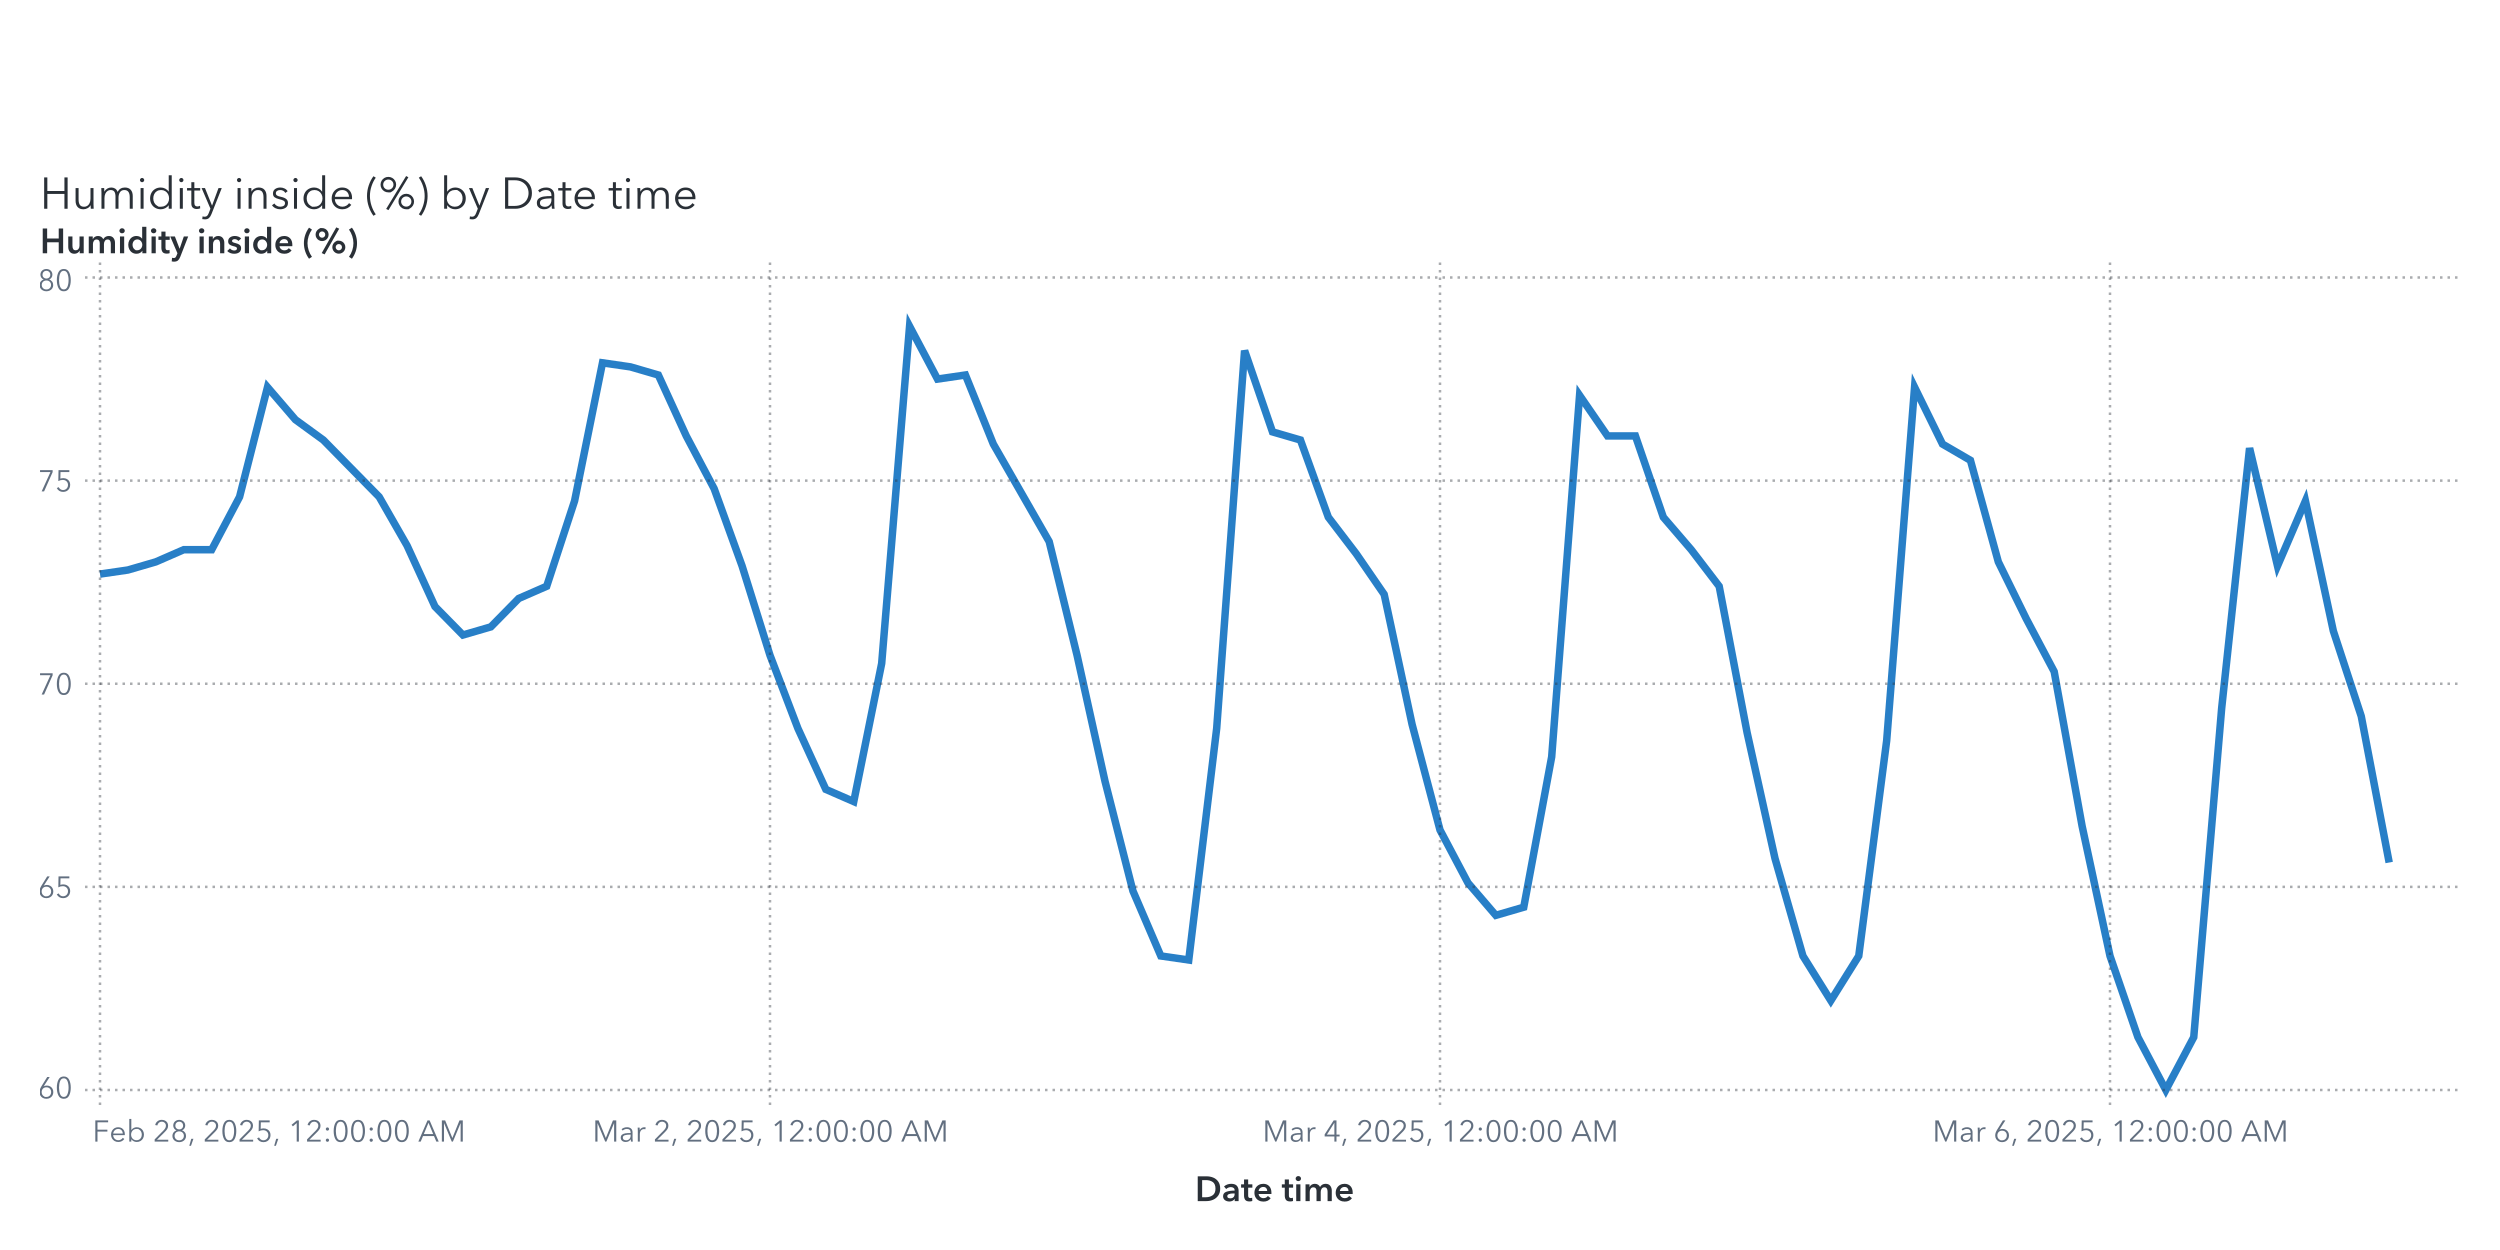
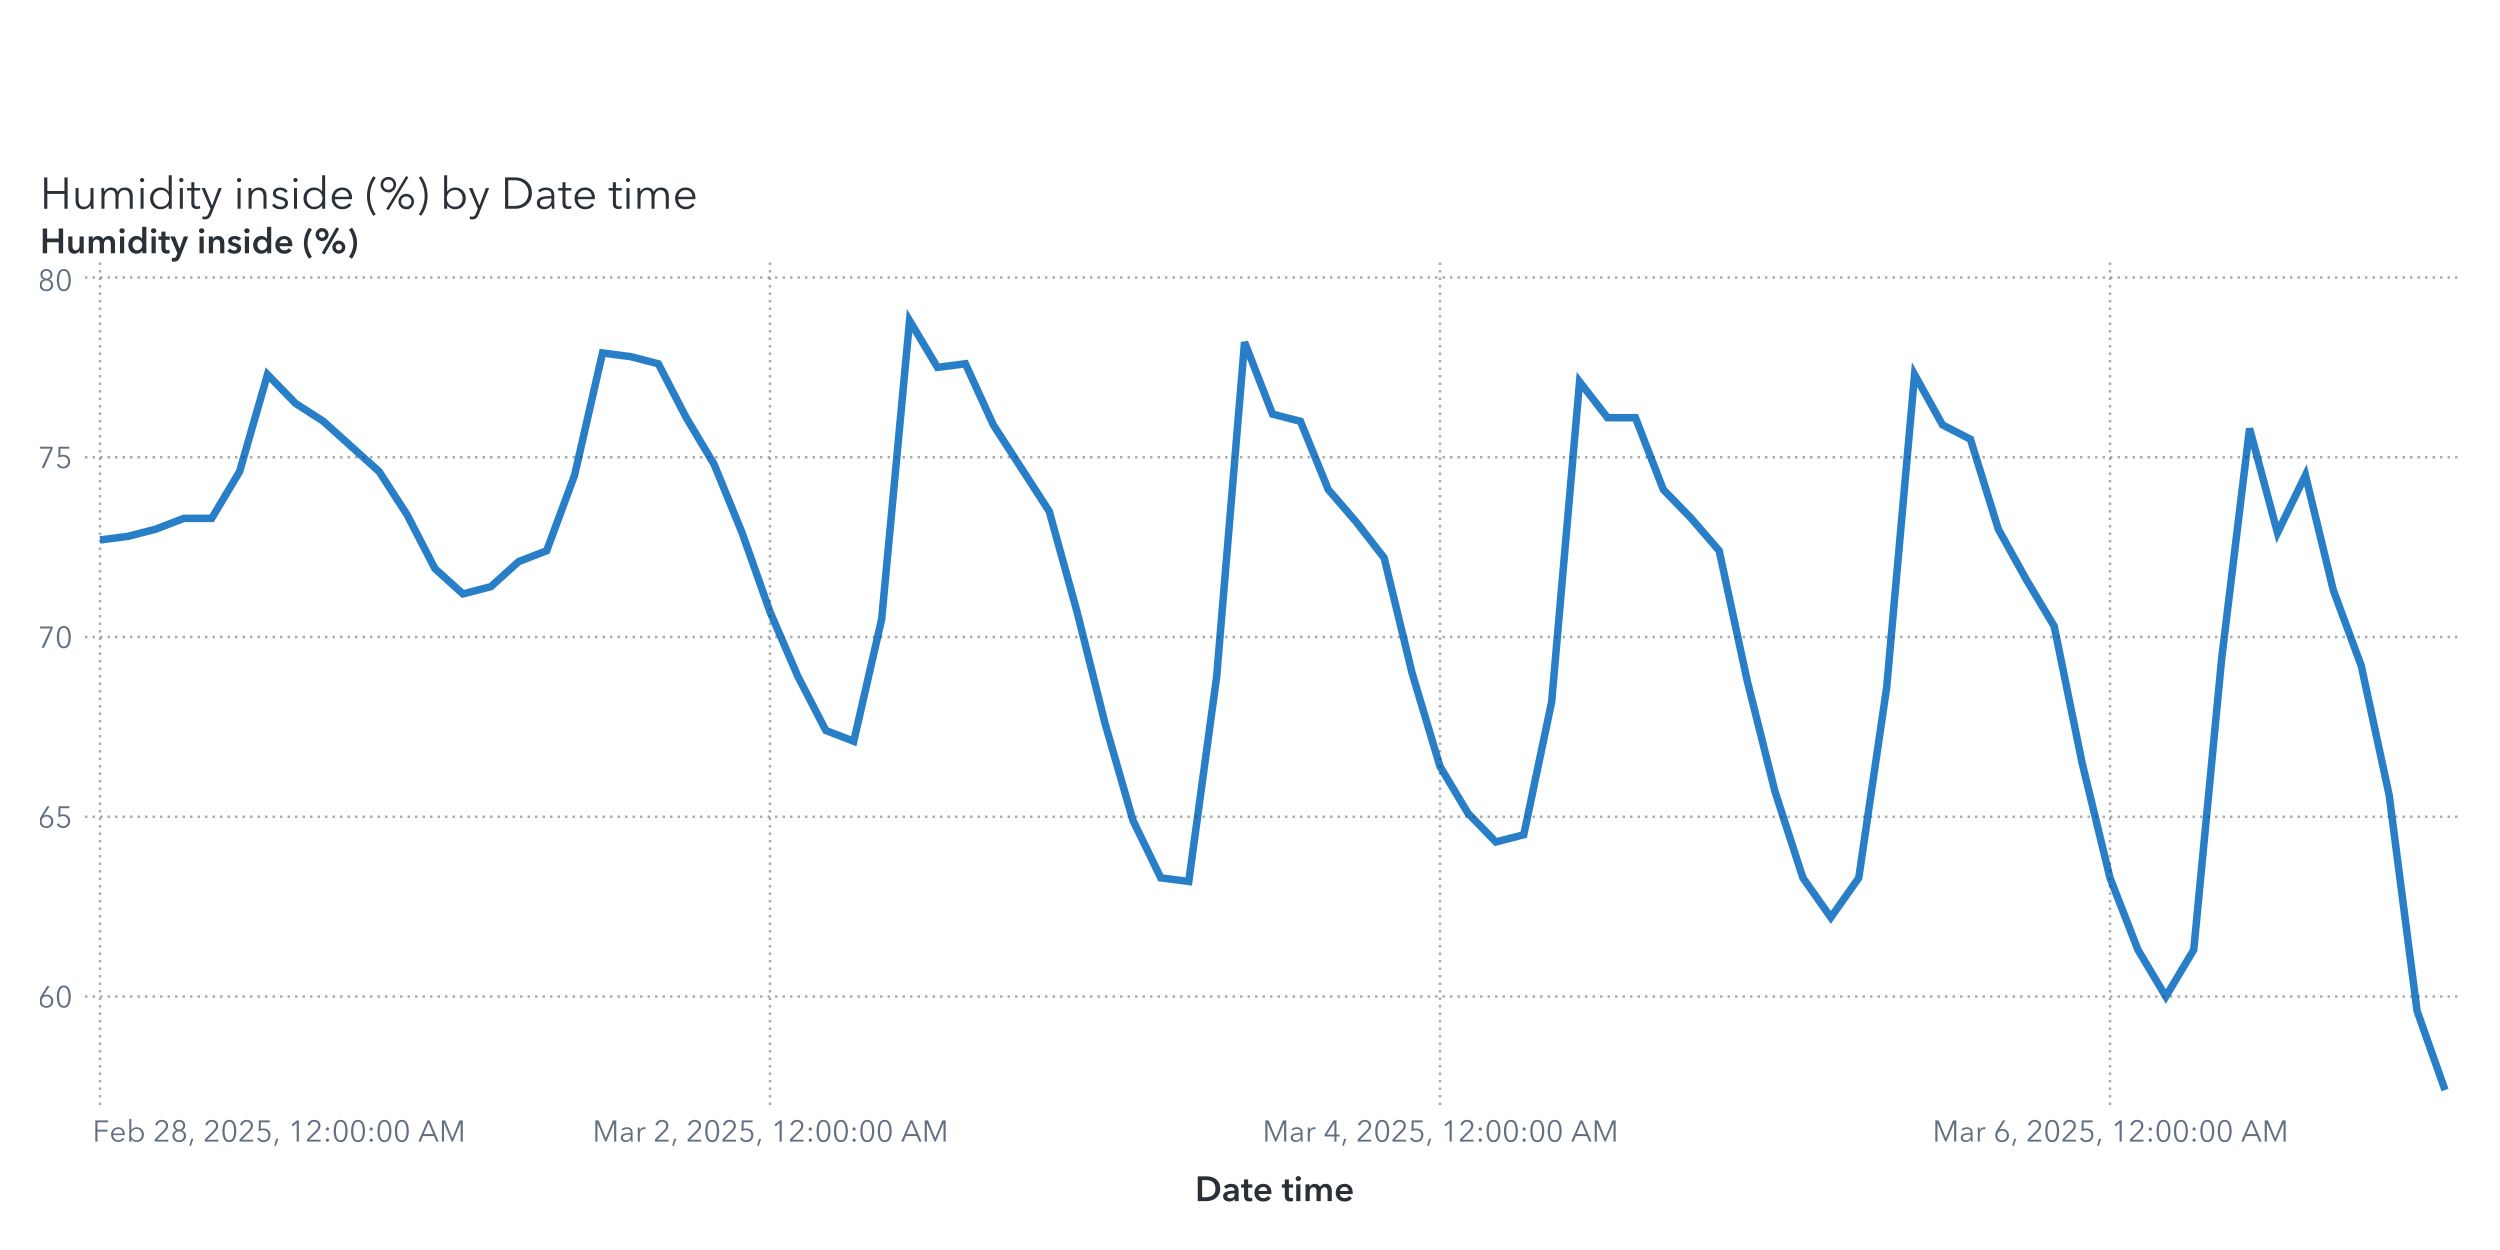
<svg xmlns="http://www.w3.org/2000/svg" xmlns:xlink="http://www.w3.org/1999/xlink" version="1.1" width="1000" height="500" viewBox="0 0 1000 500">
  <rect x="0" y="0" width="1000" height="500" fill="#ffffff">
</rect>
  <g>
    <rect x="0" y="0" rx="5" ry="5" width="1000.0" height="500.0" fill="#ffffff" opacity="0">
</rect>
    <rect x="0" y="0" rx="5" ry="5" width="1000.0" height="500.0" fill="#ffffff" opacity="0">
</rect>
    <rect x="0" y="0" rx="5" ry="5" width="1000.0" height="500.0" fill="#ffffff" opacity="0">
</rect>
    <rect x="0" y="50.0" rx="5" ry="5" width="1000.0" height="450.0" fill="#ffffff" opacity="0">
</rect>
    <g transform=" translate(16.0 -412.0)">
      <g transform="">
        <g fill="#2a3037" stroke="#2a3037" transform="translate(0 495.5) scale(0.0177 -0.0177)">
          <defs>
            <path id="g72/TT0" d="M94.0 708.0 L166.0 708.0 L166.0 401.0 L552.0 401.0 L552.0 708.0 L624.0 708.0 L624.0 0 L552.0 0 L552.0 335.0 L166.0 335.0 L166.0 0 L94.0 0 L94.0 708.0Z">
</path>
          </defs>
          <use x="0" y="0" xlink:href="#g72/TT0" />
          <defs>
            <path id="g117/TT0" d="M426.0 80.0 L424.0 80.0Q 405.0,40.0  359.5,14.0 T 264.0,-12.0 Q 177.0,-12.0  131.5,40.0 T 86.0,181.0  L86.0 468.0 L154.0 468.0 L154.0 209.0Q 154.0,130.0  182.5,87.5 T 281.0,45.0 Q 319.0,45.0  351.0,65.5 T 403.0,127.0 T 423.0,228.0  L423.0 468.0 L491.0 468.0 L491.0 103.0Q 491.0,43.0  495.0,0  L430.0 0Q 426.0,50.0  426.0,80.0 Z">
</path>
          </defs>
          <use x="718.0" y="0" xlink:href="#g117/TT0" />
          <defs>
            <path id="g109/TT0" d="M311.0 480.0Q 356.0,480.0  395.0,458.0 T 455.0,381.0 Q 479.0,429.0  521.0,454.5 T 619.0,480.0 Q 706.0,480.0  751.5,428.0 T 797.0,287.0  L797.0 0 L729.0 0 L729.0 259.0Q 729.0,423.0  608.0,423.0 Q 540.0,423.0  507.5,372.5 T 475.0,249.0  L475.0 0 L407.0 0 L407.0 273.0Q 407.0,347.0  382.5,385.0 T 294.0,423.0 Q 260.0,423.0  228.5,402.5 T 177.5,340.5 T 158.0,240.0  L158.0 0 L90.0 0 L90.0 365.0Q 90.0,425.0  86.0,468.0  L151.0 468.0Q 155.0,418.0  155.0,388.0  L157.0 388.0Q 178.0,429.0  219.5,454.5 T 311.0,480.0 Z">
</path>
          </defs>
          <use x="1299.0" y="0" xlink:href="#g109/TT0" />
          <defs>
            <path id="g105/TT0" d="M125.0 600.0Q 106.0,600.0  91.5,614.0 T 77.0,648.0 Q 77.0,668.0  91.5,682.0 T 125.0,696.0 Q 144.0,696.0  158.5,682.0 T 173.0,648.0 Q 173.0,628.0  158.5,614.0 T 125.0,600.0 Z M159.0 0 L91.0 0 L91.0 468.0 L159.0 468.0 L159.0 0Z">
</path>
          </defs>
          <use x="2182.0" y="0" xlink:href="#g105/TT0" />
          <defs>
            <path id="g100/TT0" d="M298.0 -12.0Q 227.0,-12.0  171.5,20.5 T 86.0,109.0 T 56.0,234.0 Q 56.0,303.0  86.0,359.0 T 171.5,447.5 T 298.0,480.0 Q 350.0,480.0  398.0,455.5 T 475.0,387.0  L477.0 387.0 L477.0 756.0 L545.0 756.0 L545.0 0 L477.0 0 L477.0 79.0 L475.0 79.0Q 446.0,36.0  398.0,12.0 T 298.0,-12.0 Z M305.0 46.0Q 357.0,46.0  398.0,70.5 T 462.0,138.0 T 485.0,234.0 Q 485.0,287.0  462.0,330.0 T 398.0,398.0 T 305.0,423.0 Q 250.0,423.0  210.0,398.0 T 149.0,330.0 T 128.0,234.0 Q 128.0,181.0  149.0,138.5 T 210.0,71.0 T 250.0,46.0 Z">
</path>
          </defs>
          <use x="2432.0" y="0" xlink:href="#g100/TT0" />
          <use x="3069.0" y="0" xlink:href="#g105/TT0" />
          <defs>
            <path id="g116/TT0" d="M169.0 411.0 L169.0 138.0Q 169.0,89.0  187.0,70.5 T 239.0,52.0 Q 268.0,52.0  298.0,67.0  L301.0 8.0Q 264.0,-6.0  221.0,-6.0 Q 173.0,-6.0  137.0,22.0 T 101.0,119.0  L101.0 411.0 L4.0 411.0 L4.0 468.0 L101.0 468.0 L101.0 600.0 L169.0 600.0 L169.0 468.0 L301.0 468.0 L301.0 411.0 L169.0 411.0Z">
</path>
          </defs>
          <use x="3319.0" y="0" xlink:href="#g116/TT0" />
          <defs>
            <path id="g121/TT0" d="M253.0 73.0 L398.0 468.0 L472.0 468.0 L239.0 -121.0Q 216.0,-180.0  182.5,-210.0 T 92.0,-240.0 Q 61.0,-240.0  31.0,-234.0  L38.0 -172.0Q 62.0,-180.0  88.0,-180.0 Q 121.0,-180.0  141.5,-159.5 T 178.0,-97.0  L216.0 1.0 L16.0 468.0 L92.0 468.0 L251.0 73.0 L253.0 73.0Z">
</path>
          </defs>
          <use x="3636.0" y="0" xlink:href="#g121/TT0" />
          <use x="4374.0" y="0" xlink:href="#g105/TT0" />
          <defs>
            <path id="g110/TT0" d="M155.0 388.0 L157.0 388.0Q 176.0,428.0  221.5,454.0 T 317.0,480.0 Q 404.0,480.0  449.5,428.0 T 495.0,287.0  L495.0 0 L427.0 0 L427.0 259.0Q 427.0,338.0  398.5,380.5 T 300.0,423.0 Q 262.0,423.0  230.0,402.5 T 178.0,341.0 T 158.0,240.0  L158.0 0 L90.0 0 L90.0 365.0Q 90.0,425.0  86.0,468.0  L151.0 468.0Q 155.0,418.0  155.0,388.0 Z">
</path>
          </defs>
          <use x="4624.0" y="0" xlink:href="#g110/TT0" />
          <defs>
            <path id="g115/TT0" d="M224.0 423.0Q 183.0,423.0  154.0,404.5 T 125.0,350.0 Q 125.0,318.0  151.0,300.0 T 237.0,270.0 Q 320.0,253.0  359.5,220.0 T 399.0,133.0 Q 399.0,59.0  347.5,23.5 T 223.0,-12.0 Q 167.0,-12.0  118.0,11.0 T 38.0,79.0  L92.0 119.0Q 111.0,87.0  146.5,66.5 T 222.0,46.0 Q 270.0,46.0  301.0,65.5 T 332.0,128.0 Q 332.0,163.0  299.5,182.0 T 194.0,218.0 Q 136.0,232.0  98.0,258.5 T 60.0,344.0 Q 60.0,411.0  108.5,445.5 T 227.0,480.0 Q 277.0,480.0  323.0,457.5 T 391.0,396.0  L339.0 357.0Q 324.0,387.0  293.0,405.0 T 224.0,423.0 Z">
</path>
          </defs>
          <use x="5205.0" y="0" xlink:href="#g115/TT0" />
          <use x="5649.0" y="0" xlink:href="#g105/TT0" />
          <use x="5899.0" y="0" xlink:href="#g100/TT0" />
          <defs>
            <path id="g101/TT0" d="M515.0 216.0 L127.0 216.0Q 128.0,169.0  150.5,130.5 T 212.0,69.0 T 298.0,46.0 Q 347.0,46.0  387.0,69.5 T 448.0,127.0  L499.0 87.0Q 421.0,-12.0  298.0,-12.0 Q 229.0,-12.0  174.0,20.0 T 87.5,108.0 T 56.0,234.0 Q 56.0,303.0  87.0,359.5 T 172.0,448.0 T 292.0,480.0 Q 363.0,480.0  413.5,449.5 T 490.0,366.0 T 516.0,248.0 Q 516.0,228.0  515.0,216.0 Z M292.0 423.0Q 248.0,423.0  211.5,402.0 T 153.0,345.5 T 128.0,270.0  L447.0 270.0Q 444.0,338.0  403.5,380.5 T 292.0,423.0 Z">
</path>
          </defs>
          <use x="6536.0" y="0" xlink:href="#g101/TT0" />
          <defs>
            <path id="g40/TT0" d="M230.0 -126.0 L178.0 -159.0Q 112.0,-72.0  72.0,46.0 T 32.0,288.0 Q 32.0,412.0  72.0,530.0 T 178.0,735.0  L230.0 702.0Q 170.0,618.0  134.0,509.0 T 98.0,288.0 Q 98.0,176.0  134.0,67.0 T 230.0,-126.0 Z">
</path>
          </defs>
          <use x="7358.0" y="0" xlink:href="#g40/TT0" />
          <defs>
            <path id="g37/TT0" d="M217.0 -31.0 L165.0 -4.0 L616.0 739.0 L667.0 712.0 L217.0 -31.0Z M214.0 370.0Q 165.0,370.0  125.0,393.5 T 61.5,457.0 T 38.0,545.0 Q 38.0,593.0  61.5,633.0 T 125.0,696.5 T 214.0,720.0 Q 263.0,720.0  303.0,696.5 T 366.5,633.0 T 390.0,545.0 Q 390.0,497.0  366.5,457.0 T 303.0,393.5 T 263.0,370.0 Z M214.0 660.0Q 166.0,660.0  132.0,627.0 T 98.0,545.0 Q 98.0,496.0  132.0,463.0 T 214.0,430.0 Q 262.0,430.0  296.0,463.0 T 330.0,545.0 Q 330.0,594.0  296.0,627.0 T 214.0,660.0 Z M619.0 -12.0Q 570.0,-12.0  530.0,11.5 T 466.5,75.0 T 443.0,163.0 Q 443.0,211.0  466.5,251.0 T 530.0,314.5 T 619.0,338.0 Q 668.0,338.0  708.0,314.5 T 771.5,251.0 T 795.0,163.0 Q 795.0,115.0  771.5,75.0 T 708.0,11.5 T 668.0,-12.0 Z M619.0 278.0Q 571.0,278.0  537.0,245.0 T 503.0,163.0 Q 503.0,114.0  537.0,81.0 T 619.0,48.0 Q 667.0,48.0  701.0,81.0 T 735.0,163.0 Q 735.0,212.0  701.0,245.0 T 619.0,278.0 Z">
</path>
          </defs>
          <use x="7658.0" y="0" xlink:href="#g37/TT0" />
          <defs>
            <path id="g41/TT0" d="M70.0 702.0 L122.0 735.0Q 188.0,648.0  228.0,530.0 T 268.0,288.0 Q 268.0,164.0  228.0,46.0 T 122.0,-159.0  L70.0 -126.0Q 130.0,-42.0  166.0,67.0 T 202.0,288.0 Q 202.0,400.0  166.0,509.0 T 70.0,702.0 Z">
</path>
          </defs>
          <use x="8491.0" y="0" xlink:href="#g41/TT0" />
          <defs>
            <path id="g98/TT0" d="M160.0 0 L92.0 0 L92.0 756.0 L160.0 756.0 L160.0 387.0 L162.0 387.0Q 191.0,431.0  239.0,455.5 T 339.0,480.0 Q 410.0,480.0  465.5,447.5 T 551.0,359.0 T 581.0,234.0 Q 581.0,165.0  551.0,109.0 T 465.5,20.5 T 339.0,-12.0 Q 287.0,-12.0  239.0,12.0 T 162.0,79.0  L160.0 79.0 L160.0 0Z M332.0 423.0Q 280.0,423.0  239.0,398.0 T 175.0,330.0 T 152.0,234.0 Q 152.0,181.0  175.0,138.0 T 239.0,70.5 T 332.0,46.0 Q 387.0,46.0  427.0,71.0 T 488.0,138.5 T 509.0,234.0 Q 509.0,287.0  488.0,330.0 T 427.0,398.0 T 387.0,423.0 Z">
</path>
          </defs>
          <use x="9041.0" y="0" xlink:href="#g98/TT0" />
          <use x="9678.0" y="0" xlink:href="#g121/TT0" />
          <defs>
            <path id="g68/TT0" d="M329.0 708.0Q 421.0,708.0  507.0,667.5 T 647.0,546.5 T 701.0,354.0 Q 701.0,242.0  647.0,161.5 T 507.0,40.5 T 329.0,0  L94.0 0 L94.0 708.0 L329.0 708.0Z M309.0 64.0Q 411.0,64.0  482.5,105.0 T 589.5,212.0 T 625.0,354.0 Q 625.0,430.0  589.5,496.0 T 482.5,603.0 T 309.0,644.0  L166.0 644.0 L166.0 64.0 L309.0 64.0Z">
</path>
          </defs>
          <use x="10416.0" y="0" xlink:href="#g68/TT0" />
          <defs>
            <path id="g97/TT0" d="M260.0 423.0Q 220.0,423.0  183.0,408.0 T 121.0,368.0  L83.0 413.0Q 113.0,443.0  161.0,461.5 T 267.0,480.0 Q 347.0,480.0  398.0,436.0 T 449.0,310.0  L449.0 105.0Q 449.0,42.0  457.0,0  L396.0 0Q 389.0,40.0  389.0,76.0  L387.0 76.0Q 355.0,30.0  314.5,9.0 T 217.0,-12.0 Q 178.0,-12.0  141.0,2.5 T 79.5,49.0 T 55.0,130.0 Q 55.0,198.0  99.0,232.0 T 212.5,276.5 T 385.0,287.0  L385.0 302.0Q 385.0,362.0  353.0,392.5 T 260.0,423.0 Z M125.0 133.0Q 125.0,87.0  157.0,65.5 T 235.0,44.0 Q 304.0,44.0  344.5,89.0 T 385.0,199.0  L385.0 234.0 L365.0 234.0Q 259.0,234.0  192.0,213.5 T 125.0,133.0 Z">
</path>
          </defs>
          <use x="11173.0" y="0" xlink:href="#g97/TT0" />
          <use x="11707.0" y="0" xlink:href="#g116/TT0" />
          <use x="12024.0" y="0" xlink:href="#g101/TT0" />
          <use x="12846.0" y="0" xlink:href="#g116/TT0" />
          <use x="13163.0" y="0" xlink:href="#g105/TT0" />
          <use x="13413.0" y="0" xlink:href="#g109/TT0" />
          <use x="14296.0" y="0" xlink:href="#g101/TT0" />
        </g>
        <text x="0" y="495.5" font-size="13.3pt" font-family="Avenir Next for SAS" fill="#2a3037" opacity="0">
Humidity inside (%) by Date time</text>
      </g>
    </g>
    <g transform=" translate(16.0 -16.0)">
      <defs>
        <clipPath id="ClipPath0">
          <rect x="18" y="118" width="953" height="340">
</rect>
        </clipPath>
      </defs>
      <g clip-path="url(#ClipPath0)">
        <defs>
          <clipPath id="ClipPath1">
            <rect x="18" y="120" width="951" height="338">
</rect>
          </clipPath>
        </defs>
        <g clip-path="url(#ClipPath1)">
-           <polyline id="Polyline_6" points="24.0,245.63  35.17,244.0  46.33,240.75  57.5,235.88  68.67,235.88  79.83,214.75  91.0,170.88  102.17,183.88  113.33,192.0  124.5,203.38  135.67,214.75  146.83,234.25  158.0,258.63  169.17,270.0  180.33,266.75  191.5,255.38  202.67,250.5  213.83,216.38  225.0,161.13  236.17,162.75  247.33,166.0  258.5,190.38  269.67,211.5  280.83,242.38  292.0,278.13  303.17,307.38  314.33,331.75  325.5,336.63  336.67,281.38  347.83,146.5  359.0,167.63  370.17,166.0  381.33,193.63  392.5,213.13  403.67,232.63  414.83,278.13  426.0,328.5  437.17,372.38  448.33,398.38  459.5,400.0  470.67,307.38  481.83,156.25  493.0,188.75  504.17,192.0  515.33,222.88  526.5,237.5  537.67,253.75  548.83,305.75  560.0,348.0  571.17,369.13  582.33,382.13  593.5,378.88  604.67,318.75  615.83,174.13  627.0,190.38  638.17,190.38  649.33,222.88  660.5,235.88  671.67,250.5  682.83,309.0  694.0,359.38  705.17,398.38  716.33,416.25  727.5,398.38  738.67,312.25  749.83,170.88  761.0,193.63  772.17,200.13  783.33,240.75  794.5,263.5  805.67,284.63  816.83,346.38  828.0,398.38  839.17,430.88  850.33,452.0  861.5,430.88  872.67,299.25  883.83,195.25  895.0,242.38  906.17,216.38  917.33,268.38  928.5,302.5  939.67,361.0 " fill="none" stroke="#287fc7" stroke-width="3.0">
+           <polyline id="Polyline_6" points="24.0,231.98  35.17,230.54  46.33,227.66  57.5,223.35  68.67,223.35  79.83,204.65  91.0,165.83  102.17,177.33  113.33,184.52  124.5,194.59  135.67,204.65  146.83,221.91  158.0,243.48  169.17,253.55  180.33,250.67  191.5,240.61  202.67,236.29  213.83,206.09  225.0,157.2  236.17,158.64  247.33,161.51  258.5,183.08  269.67,201.78  280.83,229.1  292.0,260.74  303.17,286.62  314.33,308.19  325.5,312.51  336.67,263.62  347.83,144.26  359.0,162.95  370.17,161.51  381.33,185.96  392.5,203.22  403.67,220.47  414.83,260.74  426.0,305.32  437.17,344.15  448.33,367.15  459.5,368.59  470.67,286.62  481.83,152.88  493.0,181.65  504.17,184.52  515.33,211.85  526.5,224.79  537.67,239.17  548.83,285.19  560.0,322.58  571.17,341.27  582.33,352.77  593.5,349.9  604.67,296.69  615.83,168.7  627.0,183.08  638.17,183.08  649.33,211.85  660.5,223.35  671.67,236.29  682.83,288.06  694.0,332.64  705.17,367.15  716.33,382.97  727.5,367.15  738.67,290.94  749.83,165.83  761.0,185.96  772.17,191.71  783.33,227.66  794.5,247.8  805.67,266.49  816.83,321.14  828.0,367.15  839.17,395.92  850.33,414.61  861.5,395.92  872.67,279.43  883.83,187.4  895.0,229.1  906.17,206.09  917.33,252.11  928.5,282.31  939.67,334.08  950.83,420.36  962.0,452.0 " fill="none" stroke="#287fc7" stroke-width="3.0">
</polyline>
        </g>
-         <path d="M18.0 452.0L969.0 452.0" stroke="#2a3037" stroke-dasharray="1,2" fill="none" opacity="0.4">
- </path>
-         <path d="M18.0 370.75L969.0 370.75" stroke="#2a3037" stroke-dasharray="1,2" fill="none" opacity="0.4">
- </path>
-         <path d="M18.0 289.5L969.0 289.5" stroke="#2a3037" stroke-dasharray="1,2" fill="none" opacity="0.4">
- </path>
-         <path d="M18.0 208.25L969.0 208.25" stroke="#2a3037" stroke-dasharray="1,2" fill="none" opacity="0.4">
+         <path d="M18.0 414.61L969.0 414.61" stroke="#2a3037" stroke-dasharray="1,2" fill="none" opacity="0.4">
+ </path>
+         <path d="M18.0 342.71L969.0 342.71" stroke="#2a3037" stroke-dasharray="1,2" fill="none" opacity="0.4">
+ </path>
+         <path d="M18.0 270.81L969.0 270.81" stroke="#2a3037" stroke-dasharray="1,2" fill="none" opacity="0.4">
+ </path>
+         <path d="M18.0 198.9L969.0 198.9" stroke="#2a3037" stroke-dasharray="1,2" fill="none" opacity="0.4">
</path>
        <path d="M18.0 127.0L969.0 127.0" stroke="#2a3037" stroke-dasharray="1,2" fill="none" opacity="0.4">
</path>
        <path d="M24.0 458.0L24.0 120.0" stroke="#2a3037" stroke-dasharray="1,2" fill="none" opacity="0.4">
</path>
        <path d="M292.0 458.0L292.0 120.0" stroke="#2a3037" stroke-dasharray="1,2" fill="none" opacity="0.4">
</path>
        <path d="M560.0 458.0L560.0 120.0" stroke="#2a3037" stroke-dasharray="1,2" fill="none" opacity="0.4">
</path>
        <path d="M828.0 458.0L828.0 120.0" stroke="#2a3037" stroke-dasharray="1,2" fill="none" opacity="0.4">
</path>
      </g>
      <defs>
        <clipPath id="ClipPath2">
          <rect x="0" y="121" width="18" height="337">
</rect>
        </clipPath>
      </defs>
      <g clip-path="url(#ClipPath2)">
-         <g fill="#626f80" stroke="#626f80" transform="translate(-0.92 455.3) scale(0.012 -0.012)">
+         <g fill="#626f80" stroke="#626f80" transform="translate(-0.92 418.91) scale(0.012 -0.012)">
          <defs>
            <path id="g54/TT0" d="M203.0 397.0Q 218.0,409.0  247.0,416.0 T 304.0,423.0 Q 365.0,423.0  414.5,395.5 T 492.0,318.0 T 520.0,205.0 Q 520.0,140.0  490.5,89.5 T 408.5,10.5 T 290.0,-18.0 Q 224.0,-18.0  171.5,10.5 T 89.5,89.5 T 60.0,205.0 Q 60.0,255.0  77.0,301.5 T 124.0,397.0  L317.0 708.0 L400.0 708.0 L201.0 399.0 L203.0 397.0Z M290.0 43.0Q 336.0,43.0  372.0,64.0 T 428.0,122.0 T 448.0,205.0 Q 448.0,275.0  405.0,320.0 T 290.0,365.0 Q 218.0,365.0  175.0,320.0 T 132.0,205.0 Q 132.0,159.0  152.0,122.0 T 208.0,64.0 T 244.0,43.0 Z">
</path>
          </defs>
          <use x="0" y="0" xlink:href="#g54/TT0" />
          <defs>
            <path id="g48/TT0" d="M522.0 353.0Q 522.0,195.0  467.0,88.5 T 290.0,-18.0 Q 167.0,-18.0  112.5,88.5 T 58.0,353.0 Q 58.0,512.0  112.5,619.0 T 290.0,726.0 Q 412.0,726.0  467.0,618.5 T 522.0,353.0 Z M131.0 353.0Q 131.0,226.0  167.5,135.0 T 290.0,44.0 Q 375.0,44.0  412.0,135.5 T 449.0,353.0 Q 449.0,480.0  412.0,572.5 T 290.0,665.0 Q 204.0,665.0  167.5,573.0 T 131.0,353.0 Z">
</path>
          </defs>
          <use x="580.0" y="0" xlink:href="#g48/TT0" />
        </g>
-         <text id="Text_91" x="13.0" y="455.3" font-size="9.0pt" font-family="Avenir Next for SAS" fill="#626f80" text-anchor="end" opacity="0">
+         <text id="Text_93" x="13.0" y="418.91" font-size="9.0pt" font-family="Avenir Next for SAS" fill="#626f80" text-anchor="end" opacity="0">
60</text>
-         <g fill="#626f80" stroke="#626f80" transform="translate(-0.92 375.05) scale(0.012 -0.012)">
+         <g fill="#626f80" stroke="#626f80" transform="translate(-0.92 347.01) scale(0.012 -0.012)">
          <use x="0" y="0" xlink:href="#g54/TT0" />
          <defs>
            <path id="g53/TT0" d="M180.0 644.0 L175.0 425.0Q 219.0,441.0  273.0,441.0 Q 339.0,441.0  391.5,413.0 T 473.5,334.5 T 503.0,219.0 Q 503.0,151.0  473.5,97.0 T 390.5,12.5 T 268.0,-18.0 Q 194.0,-18.0  140.0,16.0 T 56.0,111.0  L121.0 140.0Q 140.0,96.0  179.0,70.0 T 264.0,44.0 Q 311.0,44.0  349.0,66.0 T 408.5,126.5 T 430.0,212.0 Q 430.0,289.0  380.5,335.5 T 254.0,382.0 Q 180.0,382.0  107.0,343.0  L114.0 708.0 L475.0 708.0 L475.0 644.0 L180.0 644.0Z">
</path>
          </defs>
          <use x="580.0" y="0" xlink:href="#g53/TT0" />
        </g>
-         <text id="Text_92" x="13.0" y="375.05" font-size="9.0pt" font-family="Avenir Next for SAS" fill="#626f80" text-anchor="end" opacity="0">
+         <text id="Text_94" x="13.0" y="347.01" font-size="9.0pt" font-family="Avenir Next for SAS" fill="#626f80" text-anchor="end" opacity="0">
65</text>
-         <g fill="#626f80" stroke="#626f80" transform="translate(-0.92 293.8) scale(0.012 -0.012)">
+         <g fill="#626f80" stroke="#626f80" transform="translate(-0.92 275.11) scale(0.012 -0.012)">
          <defs>
            <path id="g55/TT0" d="M498.0 642.0 L213.0 0 L132.0 0 L425.0 644.0 L78.0 644.0 L78.0 708.0 L498.0 708.0 L498.0 642.0Z">
</path>
          </defs>
          <use x="0" y="0" xlink:href="#g55/TT0" />
          <use x="580.0" y="0" xlink:href="#g48/TT0" />
        </g>
-         <text id="Text_93" x="13.0" y="293.8" font-size="9.0pt" font-family="Avenir Next for SAS" fill="#626f80" text-anchor="end" opacity="0">
+         <text id="Text_95" x="13.0" y="275.11" font-size="9.0pt" font-family="Avenir Next for SAS" fill="#626f80" text-anchor="end" opacity="0">
70</text>
-         <g fill="#626f80" stroke="#626f80" transform="translate(-0.92 212.55) scale(0.012 -0.012)">
+         <g fill="#626f80" stroke="#626f80" transform="translate(-0.92 203.2) scale(0.012 -0.012)">
          <use x="0" y="0" xlink:href="#g55/TT0" />
          <use x="580.0" y="0" xlink:href="#g53/TT0" />
        </g>
-         <text id="Text_94" x="13.0" y="212.55" font-size="9.0pt" font-family="Avenir Next for SAS" fill="#626f80" text-anchor="end" opacity="0">
+         <text id="Text_96" x="13.0" y="203.2" font-size="9.0pt" font-family="Avenir Next for SAS" fill="#626f80" text-anchor="end" opacity="0">
75</text>
        <g fill="#626f80" stroke="#626f80" transform="translate(-0.92 132.3) scale(0.012 -0.012)">
          <defs>
            <path id="g56/TT0" d="M517.0 186.0Q 517.0,126.0  486.0,79.5 T 403.0,7.5 T 290.0,-18.0 Q 229.0,-18.0  177.0,7.5 T 94.0,79.5 T 63.0,186.0 Q 63.0,256.0  100.5,306.5 T 197.0,375.0  L197.0 377.0Q 150.0,393.0  120.0,437.5 T 90.0,537.0 Q 90.0,593.0  117.0,636.0 T 190.0,702.5 T 290.0,726.0 Q 344.0,726.0  390.0,702.5 T 463.0,636.0 T 490.0,537.0 Q 490.0,482.0  460.0,437.5 T 383.0,377.0  L383.0 375.0Q 442.0,358.0  479.5,307.0 T 517.0,186.0 Z M290.0 406.0Q 345.0,406.0  382.5,442.0 T 420.0,533.0 Q 420.0,590.0  383.0,627.5 T 290.0,665.0 Q 234.0,665.0  197.0,627.5 T 160.0,533.0 Q 160.0,478.0  197.5,442.0 T 290.0,406.0 Z M290.0 43.0Q 359.0,43.0  402.0,86.0 T 445.0,194.0 Q 445.0,258.0  402.0,300.0 T 290.0,342.0 Q 221.0,342.0  178.0,300.0 T 135.0,194.0 Q 135.0,129.0  178.0,86.0 T 290.0,43.0 Z">
</path>
          </defs>
          <use x="0" y="0" xlink:href="#g56/TT0" />
          <use x="580.0" y="0" xlink:href="#g48/TT0" />
        </g>
-         <text id="Text_95" x="13.0" y="132.3" font-size="9.0pt" font-family="Avenir Next for SAS" fill="#626f80" text-anchor="end" opacity="0">
+         <text id="Text_97" x="13.0" y="132.3" font-size="9.0pt" font-family="Avenir Next for SAS" fill="#626f80" text-anchor="end" opacity="0">
80</text>
      </g>
      <g fill="#2a3037" stroke="#2a3037" transform="translate(0 117.31) scale(0.014 -0.014)">
        <defs>
          <path id="g72/TT1" d="M78.0 708.0 L204.0 708.0 L204.0 422.0 L535.0 422.0 L535.0 708.0 L661.0 708.0 L661.0 0 L535.0 0 L535.0 314.0 L204.0 314.0 L204.0 0 L78.0 0 L78.0 708.0Z">
</path>
        </defs>
        <use x="0" y="0" xlink:href="#g72/TT1" />
        <defs>
          <path id="g117/TT1" d="M396.0 0 L396.0 77.0 L394.0 77.0Q 377.0,39.0  336.5,12.5 T 245.0,-14.0 Q 157.0,-14.0  112.5,42.5 T 68.0,180.0  L68.0 480.0 L188.0 480.0 L188.0 214.0Q 188.0,86.0  278.0,86.0 Q 332.0,86.0  361.0,124.5 T 390.0,216.0  L390.0 480.0 L510.0 480.0 L510.0 0 L396.0 0Z">
</path>
        </defs>
        <use x="739.0" y="0" xlink:href="#g117/TT1" />
        <defs>
          <path id="g109/TT1" d="M822.0 300.0 L822.0 0 L702.0 0 L702.0 266.0Q 702.0,394.0  612.0,394.0 Q 560.0,394.0  533.0,354.5 T 506.0,262.0  L506.0 0 L386.0 0 L386.0 290.0Q 386.0,337.0  363.5,365.5 T 297.0,394.0 Q 246.0,394.0  219.0,355.5 T 192.0,264.0  L192.0 0 L72.0 0 L72.0 480.0 L186.0 480.0 L186.0 403.0 L188.0 403.0Q 205.0,442.0  244.0,468.0 T 337.0,494.0 Q 390.0,494.0  428.0,470.0 T 487.0,403.0 Q 511.0,447.0  551.5,470.5 T 645.0,494.0 Q 733.0,494.0  777.5,437.5 T 822.0,300.0 Z">
</path>
        </defs>
        <use x="1321.0" y="0" xlink:href="#g109/TT1" />
        <defs>
          <path id="g105/TT1" d="M133.0 715.0Q 166.0,715.0  188.5,694.5 T 211.0,643.0 Q 211.0,612.0  188.5,591.5 T 133.0,571.0 Q 101.0,571.0  79.0,592.5 T 57.0,643.0 Q 57.0,672.0  79.0,693.5 T 133.0,715.0 Z M74.0 480.0 L194.0 480.0 L194.0 0 L74.0 0 L74.0 480.0Z">
</path>
        </defs>
        <use x="2211.0" y="0" xlink:href="#g105/TT1" />
        <defs>
          <path id="g100/TT1" d="M446.0 0 L446.0 72.0 L444.0 72.0Q 420.0,31.0  375.0,8.5 T 279.0,-14.0 Q 208.0,-14.0  154.5,20.5 T 72.0,113.5 T 43.0,242.0 Q 43.0,312.0  73.0,370.0 T 156.0,461.0 T 276.0,494.0 Q 377.0,494.0  437.0,419.0  L440.0 419.0 L440.0 756.0 L560.0 756.0 L560.0 0 L446.0 0Z M303.0 86.0Q 345.0,86.0  377.0,108.5 T 426.5,166.5 T 444.0,240.0 Q 444.0,278.0  426.5,314.5 T 377.0,373.5 T 303.0,396.0 Q 259.0,396.0  227.5,374.0 T 180.5,316.5 T 165.0,242.0 Q 165.0,203.0  180.5,167.0 T 227.5,108.5 T 259.0,86.0 Z">
</path>
        </defs>
        <use x="2479.0" y="0" xlink:href="#g100/TT1" />
        <use x="3113.0" y="0" xlink:href="#g105/TT1" />
        <defs>
          <path id="g116/TT1" d="M3.0 480.0 L87.0 480.0 L87.0 619.0 L205.0 619.0 L205.0 480.0 L325.0 480.0 L325.0 384.0 L205.0 384.0 L205.0 161.0Q 205.0,125.0  218.0,106.0 T 268.0,87.0 Q 299.0,87.0  319.0,97.0  L323.0 3.0Q 289.0,-10.0  243.0,-10.0 Q 155.0,-10.0  121.0,35.5 T 87.0,160.0  L87.0 384.0 L3.0 384.0 L3.0 480.0Z">
</path>
        </defs>
        <use x="3381.0" y="0" xlink:href="#g116/TT1" />
        <defs>
          <path id="g121/TT1" d="M133.0 480.0 L267.0 131.0 L269.0 131.0 L388.0 480.0 L513.0 480.0 L286.0 -103.0Q 258.0,-174.0  218.5,-207.0 T 104.0,-240.0 Q 71.0,-240.0  42.0,-233.0  L52.0 -129.0Q 74.0,-136.0  97.0,-136.0 Q 133.0,-136.0  149.0,-119.5 T 182.0,-61.0  L206.0 0 L0 480.0 L133.0 480.0Z">
</path>
        </defs>
        <use x="3721.0" y="0" xlink:href="#g121/TT1" />
        <use x="4484.0" y="0" xlink:href="#g105/TT1" />
        <defs>
          <path id="g110/TT1" d="M186.0 480.0 L186.0 403.0 L188.0 403.0Q 205.0,441.0  245.5,467.5 T 337.0,494.0 Q 425.0,494.0  469.5,437.5 T 514.0,300.0  L514.0 0 L394.0 0 L394.0 266.0Q 394.0,394.0  304.0,394.0 Q 250.0,394.0  221.0,355.5 T 192.0,264.0  L192.0 0 L72.0 0 L72.0 480.0 L186.0 480.0Z">
</path>
        </defs>
        <use x="4752.0" y="0" xlink:href="#g110/TT1" />
        <defs>
          <path id="g115/TT1" d="M230.0 404.0Q 198.0,404.0  175.5,391.0 T 153.0,352.0 Q 153.0,327.0  176.0,315.0 T 257.0,289.0 Q 325.0,273.0  368.5,241.0 T 412.0,146.0 Q 412.0,64.0  355.5,25.0 T 212.0,-14.0 Q 155.0,-14.0  102.0,7.0 T 15.0,65.0  L94.0 139.0Q 114.0,112.0  146.5,95.5 T 217.0,79.0 Q 248.0,79.0  271.0,93.0 T 294.0,136.0 Q 294.0,164.0  269.5,177.5 T 184.0,205.0 Q 119.0,221.0  80.5,250.5 T 42.0,341.0 Q 42.0,416.0  98.0,455.0 T 233.0,494.0 Q 287.0,494.0  336.0,475.0 T 413.0,421.0  L335.0 352.0Q 318.0,374.0  290.0,389.0 T 230.0,404.0 Z">
</path>
        </defs>
        <use x="5334.0" y="0" xlink:href="#g115/TT1" />
        <use x="5778.0" y="0" xlink:href="#g105/TT1" />
        <use x="6046.0" y="0" xlink:href="#g100/TT1" />
        <defs>
          <path id="g101/TT1" d="M529.0 202.0 L164.0 202.0Q 168.0,152.0  208.0,118.0 T 301.0,84.0 Q 384.0,84.0  428.0,146.0  L508.0 82.0Q 437.0,-14.0  302.0,-14.0 Q 228.0,-14.0  169.5,16.5 T 77.5,104.0 T 44.0,237.0 Q 44.0,313.0  77.0,371.5 T 168.0,462.0 T 298.0,494.0 Q 402.0,494.0  466.0,427.0 T 530.0,234.0 Q 530.0,213.0  529.0,202.0 Z M297.0 404.0Q 244.0,404.0  206.0,371.0 T 164.0,288.0  L410.0 288.0Q 410.0,338.0  381.0,371.0 T 297.0,404.0 Z">
</path>
        </defs>
        <use x="6680.0" y="0" xlink:href="#g101/TT1" />
        <defs>
          <path id="g40/TT1" d="M182.0 732.0 L266.0 677.0Q 206.0,593.0  172.5,492.0 T 139.0,288.0 Q 139.0,185.0  172.5,84.0 T 266.0,-101.0  L182.0 -156.0Q 112.0,-60.0  74.0,54.0 T 36.0,288.0 Q 36.0,408.0  74.0,522.0 T 182.0,732.0 Z">
</path>
        </defs>
        <use x="7504.0" y="0" xlink:href="#g40/TT1" />
        <defs>
          <path id="g37/TT1" d="M631.0 740.0 L714.0 702.0 L298.0 -32.0 L215.0 6.0 L631.0 740.0Z M226.0 720.0Q 277.0,720.0  319.5,695.0 T 387.0,627.5 T 412.0,534.0 Q 412.0,483.0  387.0,440.5 T 319.5,373.0 T 226.0,348.0 Q 175.0,348.0  132.5,373.0 T 65.0,440.5 T 40.0,534.0 Q 40.0,585.0  65.0,627.5 T 132.5,695.0 T 175.0,720.0 Z M226.0 624.0Q 189.0,624.0  162.5,598.0 T 136.0,534.0 Q 136.0,497.0  162.5,470.5 T 226.0,444.0 Q 264.0,444.0  290.0,470.5 T 316.0,534.0 Q 316.0,572.0  290.0,598.0 T 226.0,624.0 Z M704.0 360.0Q 755.0,360.0  797.5,335.0 T 865.0,267.5 T 890.0,174.0 Q 890.0,123.0  865.0,80.5 T 797.5,13.0 T 704.0,-12.0 Q 653.0,-12.0  610.5,13.0 T 543.0,80.5 T 518.0,174.0 Q 518.0,225.0  543.0,267.5 T 610.5,335.0 T 653.0,360.0 Z M704.0 264.0Q 667.0,264.0  640.5,238.0 T 614.0,174.0 Q 614.0,137.0  640.5,110.5 T 704.0,84.0 Q 742.0,84.0  768.0,110.5 T 794.0,174.0 Q 794.0,212.0  768.0,238.0 T 704.0,264.0 Z">
</path>
        </defs>
        <use x="7834.0" y="0" xlink:href="#g37/TT1" />
        <defs>
          <path id="g41/TT1" d="M148.0 -156.0 L64.0 -101.0Q 124.0,-17.0  157.5,84.0 T 191.0,288.0 Q 191.0,391.0  157.5,492.0 T 64.0,677.0  L148.0 732.0Q 218.0,636.0  256.0,522.0 T 294.0,288.0 Q 294.0,168.0  256.0,54.0 T 148.0,-156.0 Z">
</path>
        </defs>
        <use x="8764.0" y="0" xlink:href="#g41/TT1" />
      </g>
-       <text id="Text_96" x="0" y="117.31" font-size="10.5pt" font-family="Avenir Next for SAS" font-weight="bold" fill="#2a3037" text-anchor="start" opacity="0">
+       <text id="Text_98" x="0" y="117.31" font-size="10.5pt" font-family="Avenir Next for SAS" font-weight="bold" fill="#2a3037" text-anchor="start" opacity="0">
Humidity inside (%)</text>
      <defs>
        <clipPath id="ClipPath3">
          <rect x="18" y="458" width="950" height="42">
</rect>
        </clipPath>
      </defs>
      <g clip-path="url(#ClipPath3)">
        <g fill="#626f80" stroke="#626f80" transform="translate(21.0 472.65) scale(0.012 -0.012)">
          <defs>
            <path id="g70/TT0" d="M166.0 0 L94.0 0 L94.0 708.0 L521.0 708.0 L521.0 644.0 L166.0 644.0 L166.0 398.0 L496.0 398.0 L496.0 335.0 L166.0 335.0 L166.0 0Z">
</path>
          </defs>
          <use x="0" y="0" xlink:href="#g70/TT0" />
          <use x="562.0" y="0" xlink:href="#g101/TT0" />
          <use x="1134.0" y="0" xlink:href="#g98/TT0" />
          <defs>
            <path id="g50/TT0" d="M51.0 0 L51.0 75.0 L341.0 368.0Q 380.0,408.0  403.0,447.0 T 426.0,530.0 Q 426.0,590.0  385.5,627.5 T 286.0,665.0 Q 230.0,665.0  191.0,630.0 T 140.0,539.0  L69.0 553.0Q 84.0,629.0  144.0,677.5 T 286.0,726.0 Q 344.0,726.0  392.5,703.5 T 470.0,637.0 T 499.0,531.0 Q 499.0,469.0  470.0,421.5 T 384.0,317.0  L129.0 64.0 L504.0 64.0 L504.0 0 L51.0 0Z">
</path>
          </defs>
          <use x="2021.0" y="0" xlink:href="#g50/TT0" />
          <use x="2601.0" y="0" xlink:href="#g56/TT0" />
          <defs>
            <path id="g44/TT0" d="M102.0 -140.0 L45.0 -140.0 L112.0 95.0 L183.0 95.0 L102.0 -140.0Z">
</path>
          </defs>
          <use x="3181.0" y="0" xlink:href="#g44/TT0" />
          <use x="3691.0" y="0" xlink:href="#g50/TT0" />
          <use x="4271.0" y="0" xlink:href="#g48/TT0" />
          <use x="4851.0" y="0" xlink:href="#g50/TT0" />
          <use x="5431.0" y="0" xlink:href="#g53/TT0" />
          <use x="6011.0" y="0" xlink:href="#g44/TT0" />
          <defs>
            <path id="g49/TT0" d="M358.0 0 L286.0 0 L286.0 619.0 L158.0 510.0 L114.0 560.0 L294.0 708.0 L358.0 708.0 L358.0 0Z">
</path>
          </defs>
          <use x="6521.0" y="0" xlink:href="#g49/TT0" />
          <use x="7101.0" y="0" xlink:href="#g50/TT0" />
          <defs>
            <path id="g58/TT0" d="M150.0 366.0Q 127.0,366.0  111.5,382.0 T 96.0,420.0 Q 96.0,442.0  111.5,458.0 T 150.0,474.0 Q 173.0,474.0  188.5,458.0 T 204.0,420.0 Q 204.0,398.0  188.5,382.0 T 150.0,366.0 Z M150.0 -6.0Q 127.0,-6.0  111.5,10.0 T 96.0,48.0 Q 96.0,70.0  111.5,86.0 T 150.0,102.0 Q 173.0,102.0  188.5,86.0 T 204.0,48.0 Q 204.0,26.0  188.5,10.0 T 150.0,-6.0 Z">
</path>
          </defs>
          <use x="7681.0" y="0" xlink:href="#g58/TT0" />
          <use x="7981.0" y="0" xlink:href="#g48/TT0" />
          <use x="8561.0" y="0" xlink:href="#g48/TT0" />
          <use x="9141.0" y="0" xlink:href="#g58/TT0" />
          <use x="9441.0" y="0" xlink:href="#g48/TT0" />
          <use x="10021.0" y="0" xlink:href="#g48/TT0" />
          <defs>
            <path id="g65/TT0" d="M89.0 0 L10.0 0 L316.0 708.0 L386.0 708.0 L690.0 0 L610.0 0 L532.0 186.0 L166.0 186.0 L89.0 0Z M193.0 252.0 L505.0 252.0 L349.0 628.0 L193.0 252.0Z">
</path>
          </defs>
          <use x="10851.0" y="0" xlink:href="#g65/TT0" />
          <defs>
            <path id="g77/TT0" d="M444.0 122.0 L445.0 122.0 L682.0 708.0 L792.0 708.0 L792.0 0 L720.0 0 L720.0 615.0 L718.0 615.0 L462.0 0 L424.0 0 L168.0 615.0 L166.0 615.0 L166.0 0 L94.0 0 L94.0 708.0 L204.0 708.0 L444.0 122.0Z">
</path>
          </defs>
          <use x="11551.0" y="0" xlink:href="#g77/TT0" />
        </g>
-         <text id="Text_98" x="95.0" y="472.65" font-size="9.0pt" font-family="Avenir Next for SAS" fill="#626f80" text-anchor="middle" opacity="0">
+         <text id="Text_100" x="95.0" y="472.65" font-size="9.0pt" font-family="Avenir Next for SAS" fill="#626f80" text-anchor="middle" opacity="0">
Feb 28, 2025, 12:00:00 AM</text>
        <g fill="#626f80" stroke="#626f80" transform="translate(221.0 472.65) scale(0.012 -0.012)">
          <use x="0" y="0" xlink:href="#g77/TT0" />
          <use x="886.0" y="0" xlink:href="#g97/TT0" />
          <defs>
            <path id="g114/TT0" d="M86.0 468.0 L151.0 468.0Q 155.0,418.0  155.0,388.0  L157.0 388.0Q 177.0,429.0  217.5,454.5 T 307.0,480.0 Q 334.0,480.0  352.0,475.0  L343.0 411.0Q 337.0,413.0  322.5,415.0 T 295.0,417.0 Q 236.0,417.0  197.0,372.5 T 158.0,240.0  L158.0 0 L90.0 0 L90.0 365.0Q 90.0,425.0  86.0,468.0 Z">
</path>
          </defs>
          <use x="1420.0" y="0" xlink:href="#g114/TT0" />
          <use x="2030.0" y="0" xlink:href="#g50/TT0" />
          <use x="2610.0" y="0" xlink:href="#g44/TT0" />
          <use x="3120.0" y="0" xlink:href="#g50/TT0" />
          <use x="3700.0" y="0" xlink:href="#g48/TT0" />
          <use x="4280.0" y="0" xlink:href="#g50/TT0" />
          <use x="4860.0" y="0" xlink:href="#g53/TT0" />
          <use x="5440.0" y="0" xlink:href="#g44/TT0" />
          <use x="5950.0" y="0" xlink:href="#g49/TT0" />
          <use x="6530.0" y="0" xlink:href="#g50/TT0" />
          <use x="7110.0" y="0" xlink:href="#g58/TT0" />
          <use x="7410.0" y="0" xlink:href="#g48/TT0" />
          <use x="7990.0" y="0" xlink:href="#g48/TT0" />
          <use x="8570.0" y="0" xlink:href="#g58/TT0" />
          <use x="8870.0" y="0" xlink:href="#g48/TT0" />
          <use x="9450.0" y="0" xlink:href="#g48/TT0" />
          <use x="10280.0" y="0" xlink:href="#g65/TT0" />
          <use x="10980.0" y="0" xlink:href="#g77/TT0" />
        </g>
-         <text id="Text_99" x="292.0" y="472.65" font-size="9.0pt" font-family="Avenir Next for SAS" fill="#626f80" text-anchor="middle" opacity="0">
+         <text id="Text_101" x="292.0" y="472.65" font-size="9.0pt" font-family="Avenir Next for SAS" fill="#626f80" text-anchor="middle" opacity="0">
Mar 2, 2025, 12:00:00 AM</text>
        <g fill="#626f80" stroke="#626f80" transform="translate(489.0 472.65) scale(0.012 -0.012)">
          <use x="0" y="0" xlink:href="#g77/TT0" />
          <use x="886.0" y="0" xlink:href="#g97/TT0" />
          <use x="1420.0" y="0" xlink:href="#g114/TT0" />
          <defs>
            <path id="g52/TT0" d="M436.0 234.0 L540.0 234.0 L540.0 171.0 L436.0 171.0 L436.0 0 L366.0 0 L366.0 171.0 L42.0 171.0 L42.0 241.0 L342.0 708.0 L436.0 708.0 L436.0 234.0Z M366.0 627.0 L364.0 627.0 L117.0 234.0 L366.0 234.0 L366.0 627.0Z">
</path>
          </defs>
          <use x="2030.0" y="0" xlink:href="#g52/TT0" />
          <use x="2610.0" y="0" xlink:href="#g44/TT0" />
          <use x="3120.0" y="0" xlink:href="#g50/TT0" />
          <use x="3700.0" y="0" xlink:href="#g48/TT0" />
          <use x="4280.0" y="0" xlink:href="#g50/TT0" />
          <use x="4860.0" y="0" xlink:href="#g53/TT0" />
          <use x="5440.0" y="0" xlink:href="#g44/TT0" />
          <use x="5950.0" y="0" xlink:href="#g49/TT0" />
          <use x="6530.0" y="0" xlink:href="#g50/TT0" />
          <use x="7110.0" y="0" xlink:href="#g58/TT0" />
          <use x="7410.0" y="0" xlink:href="#g48/TT0" />
          <use x="7990.0" y="0" xlink:href="#g48/TT0" />
          <use x="8570.0" y="0" xlink:href="#g58/TT0" />
          <use x="8870.0" y="0" xlink:href="#g48/TT0" />
          <use x="9450.0" y="0" xlink:href="#g48/TT0" />
          <use x="10280.0" y="0" xlink:href="#g65/TT0" />
          <use x="10980.0" y="0" xlink:href="#g77/TT0" />
        </g>
-         <text id="Text_100" x="560.0" y="472.65" font-size="9.0pt" font-family="Avenir Next for SAS" fill="#626f80" text-anchor="middle" opacity="0">
+         <text id="Text_102" x="560.0" y="472.65" font-size="9.0pt" font-family="Avenir Next for SAS" fill="#626f80" text-anchor="middle" opacity="0">
Mar 4, 2025, 12:00:00 AM</text>
        <g fill="#626f80" stroke="#626f80" transform="translate(757.0 472.65) scale(0.012 -0.012)">
          <use x="0" y="0" xlink:href="#g77/TT0" />
          <use x="886.0" y="0" xlink:href="#g97/TT0" />
          <use x="1420.0" y="0" xlink:href="#g114/TT0" />
          <use x="2030.0" y="0" xlink:href="#g54/TT0" />
          <use x="2610.0" y="0" xlink:href="#g44/TT0" />
          <use x="3120.0" y="0" xlink:href="#g50/TT0" />
          <use x="3700.0" y="0" xlink:href="#g48/TT0" />
          <use x="4280.0" y="0" xlink:href="#g50/TT0" />
          <use x="4860.0" y="0" xlink:href="#g53/TT0" />
          <use x="5440.0" y="0" xlink:href="#g44/TT0" />
          <use x="5950.0" y="0" xlink:href="#g49/TT0" />
          <use x="6530.0" y="0" xlink:href="#g50/TT0" />
          <use x="7110.0" y="0" xlink:href="#g58/TT0" />
          <use x="7410.0" y="0" xlink:href="#g48/TT0" />
          <use x="7990.0" y="0" xlink:href="#g48/TT0" />
          <use x="8570.0" y="0" xlink:href="#g58/TT0" />
          <use x="8870.0" y="0" xlink:href="#g48/TT0" />
          <use x="9450.0" y="0" xlink:href="#g48/TT0" />
          <use x="10280.0" y="0" xlink:href="#g65/TT0" />
          <use x="10980.0" y="0" xlink:href="#g77/TT0" />
        </g>
-         <text id="Text_101" x="828.0" y="472.65" font-size="9.0pt" font-family="Avenir Next for SAS" fill="#626f80" text-anchor="middle" opacity="0">
+         <text id="Text_103" x="828.0" y="472.65" font-size="9.0pt" font-family="Avenir Next for SAS" fill="#626f80" text-anchor="middle" opacity="0">
Mar 6, 2025, 12:00:00 AM</text>
      </g>
      <g fill="#2a3037" stroke="#2a3037" transform="translate(462.0 496.44) scale(0.014 -0.014)">
        <defs>
          <path id="g68/TT1" d="M329.0 708.0Q 430.0,708.0  518.5,673.0 T 663.5,558.5 T 720.0,354.0 Q 720.0,237.0  663.0,157.0 T 516.5,38.5 T 329.0,0  L78.0 0 L78.0 708.0 L329.0 708.0Z M585.0 354.0Q 585.0,492.0  506.0,546.0 T 309.0,600.0  L204.0 600.0 L204.0 110.0 L309.0 110.0Q 424.0,110.0  504.5,166.5 T 585.0,354.0 Z">
</path>
        </defs>
        <use x="0" y="0" xlink:href="#g68/TT1" />
        <defs>
          <path id="g97/TT1" d="M367.0 61.0Q 349.0,29.0  308.5,8.5 T 218.0,-12.0 Q 175.0,-12.0  134.0,3.0 T 65.5,51.5 T 38.0,137.0 Q 38.0,233.0  131.0,266.5 T 368.0,300.0  L368.0 312.0Q 368.0,354.0  337.0,377.0 T 258.0,400.0 Q 221.0,400.0  186.0,384.5 T 127.0,345.0  L65.0 418.0Q 105.0,455.0  158.5,474.5 T 268.0,494.0 Q 385.0,494.0  433.5,436.0 T 482.0,292.0  L482.0 0 L370.0 0 L370.0 61.0 L367.0 61.0Z M341.0 219.0Q 158.0,219.0  158.0,139.0 Q 158.0,107.0  182.5,93.0 T 242.0,79.0 Q 303.0,79.0  335.5,111.5 T 368.0,202.0  L368.0 219.0 L341.0 219.0Z">
</path>
        </defs>
        <use x="764.0" y="0" xlink:href="#g97/TT1" />
        <use x="1314.0" y="0" xlink:href="#g116/TT1" />
        <use x="1654.0" y="0" xlink:href="#g101/TT1" />
        <use x="2478.0" y="0" xlink:href="#g116/TT1" />
        <use x="2818.0" y="0" xlink:href="#g105/TT1" />
        <use x="3086.0" y="0" xlink:href="#g109/TT1" />
        <use x="3976.0" y="0" xlink:href="#g101/TT1" />
      </g>
-       <text id="Text_102" x="493.0" y="496.44" font-size="10.5pt" font-family="Avenir Next for SAS" font-weight="bold" fill="#2a3037" text-anchor="middle" opacity="0">
+       <text id="Text_104" x="493.0" y="496.44" font-size="10.5pt" font-family="Avenir Next for SAS" font-weight="bold" fill="#2a3037" text-anchor="middle" opacity="0">
Date time</text>
    </g>
    <g transform=" translate(16.0 -16.0)">
</g>
    <g transform=" translate(16.0 -16.0)">
</g>
    <g transform=" translate(16.0 -16.0)">
</g>
  </g>
</svg>
